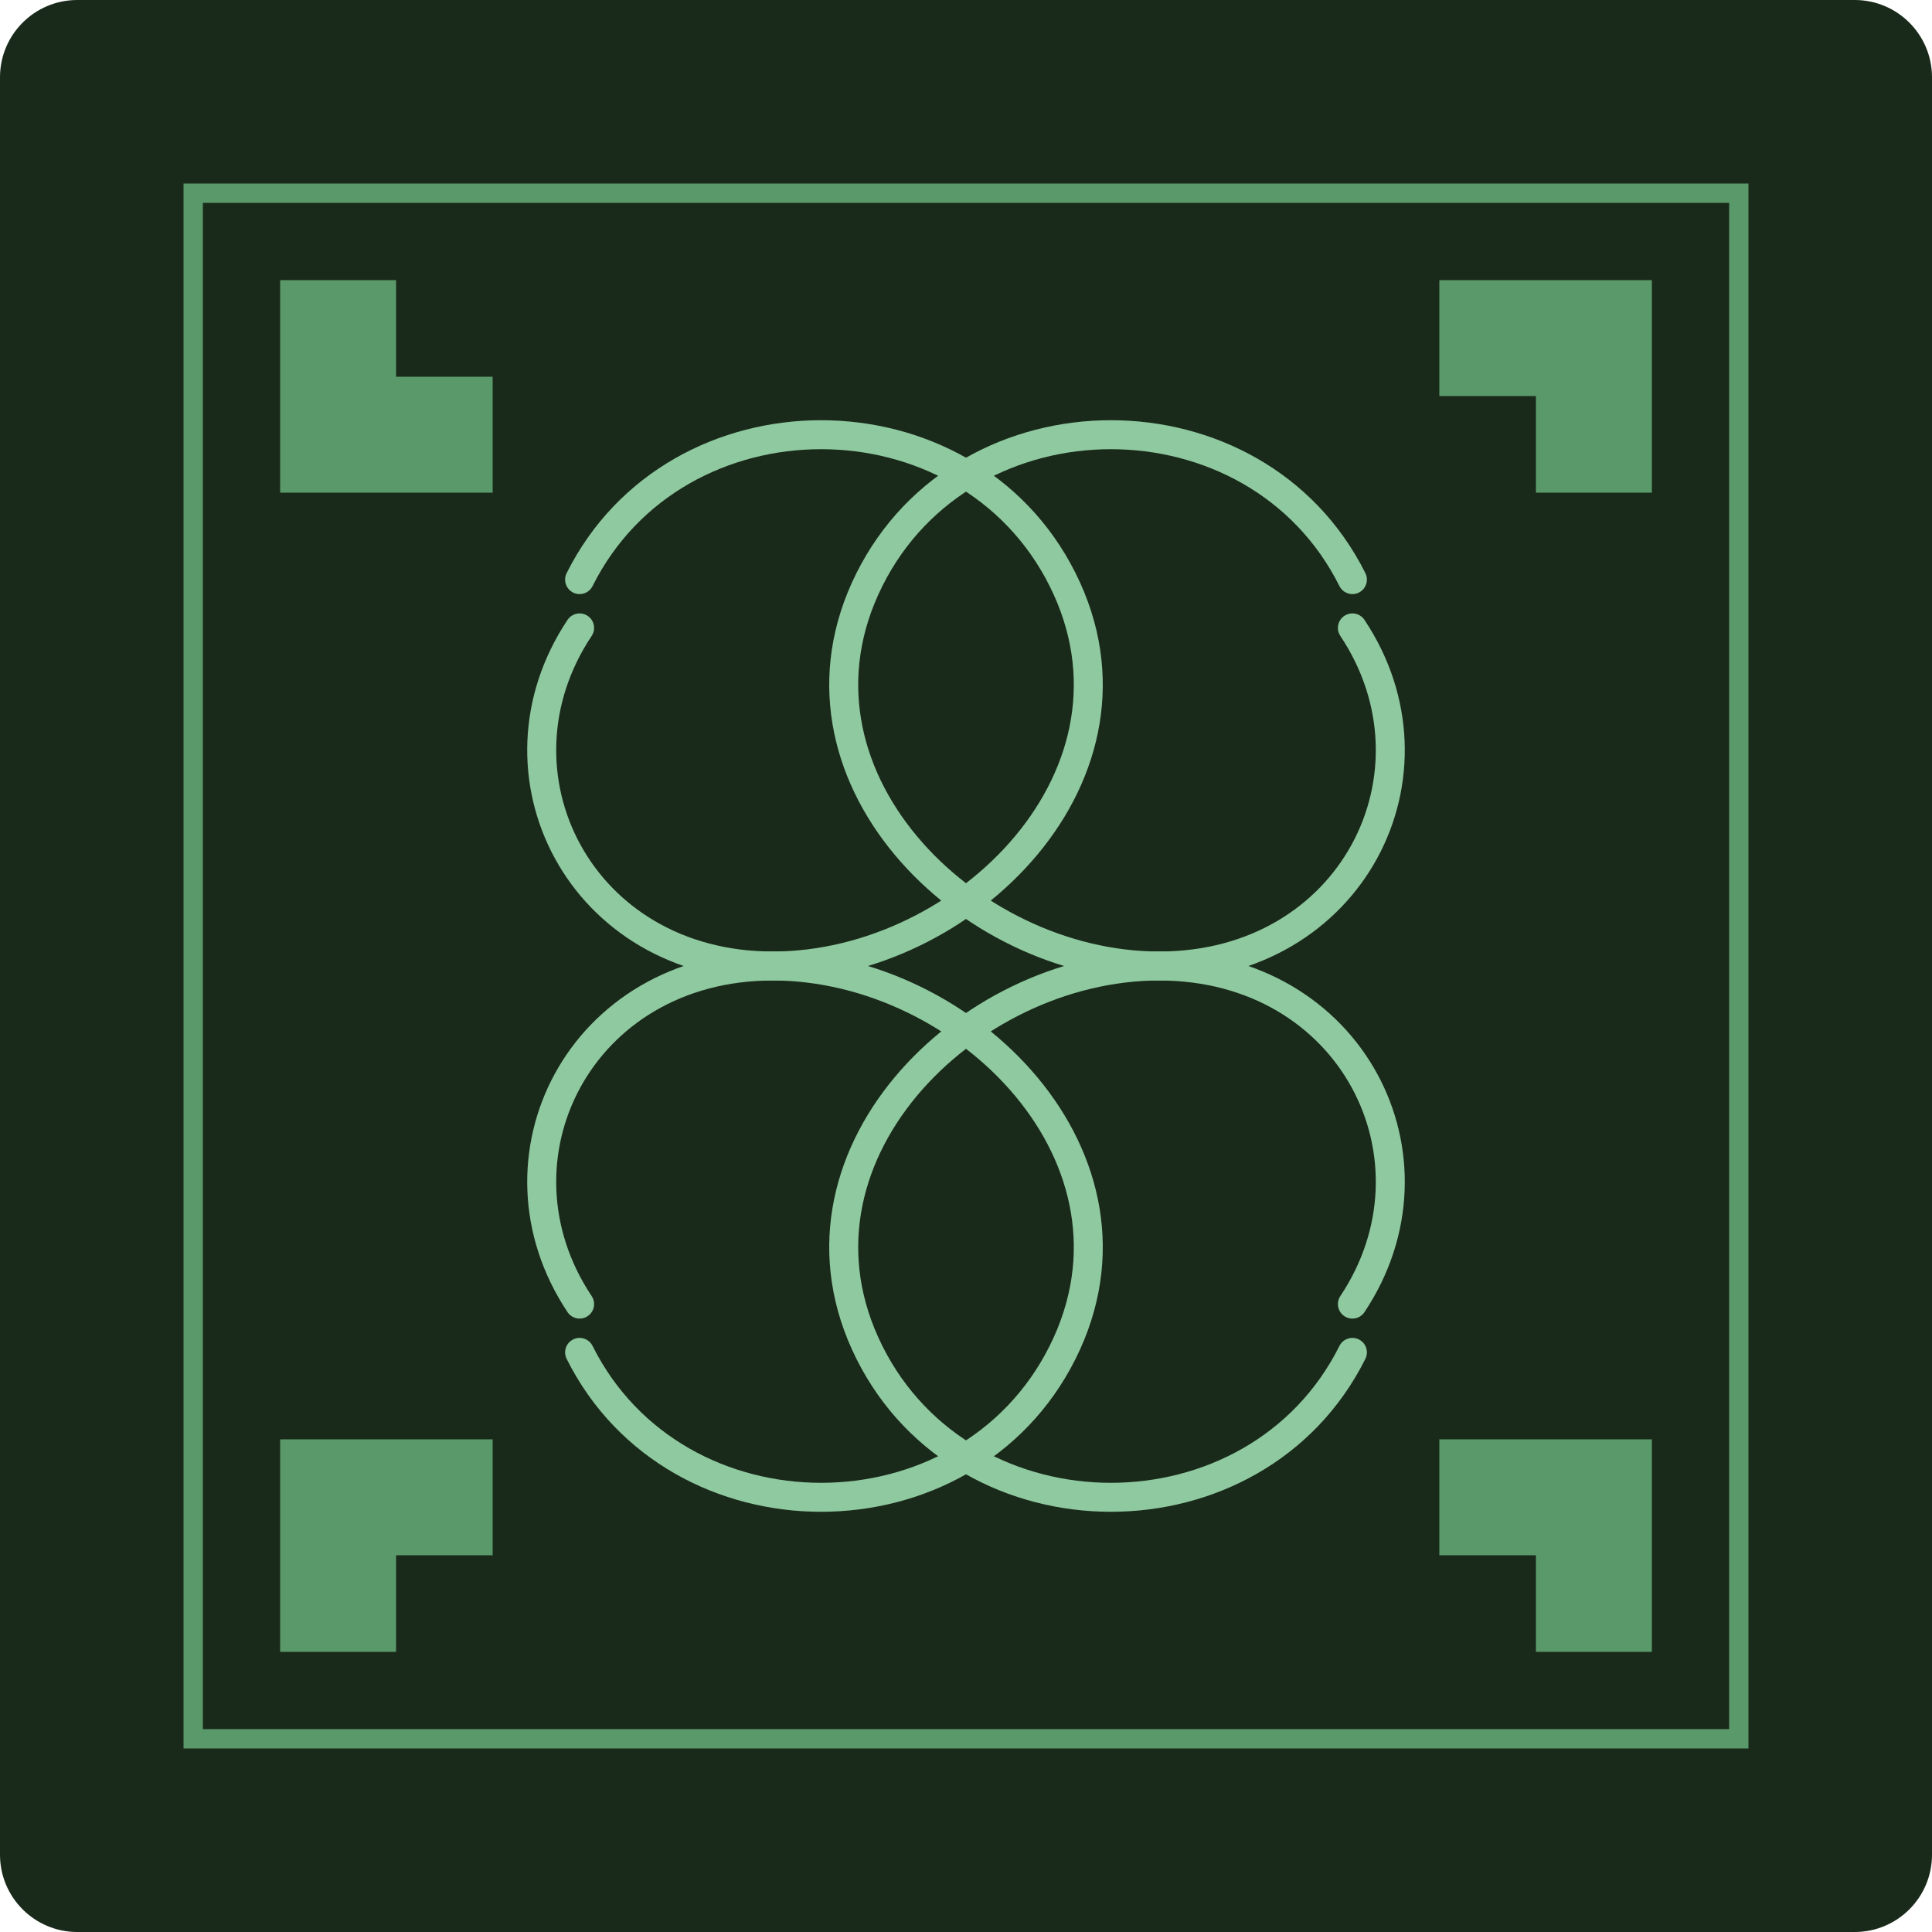
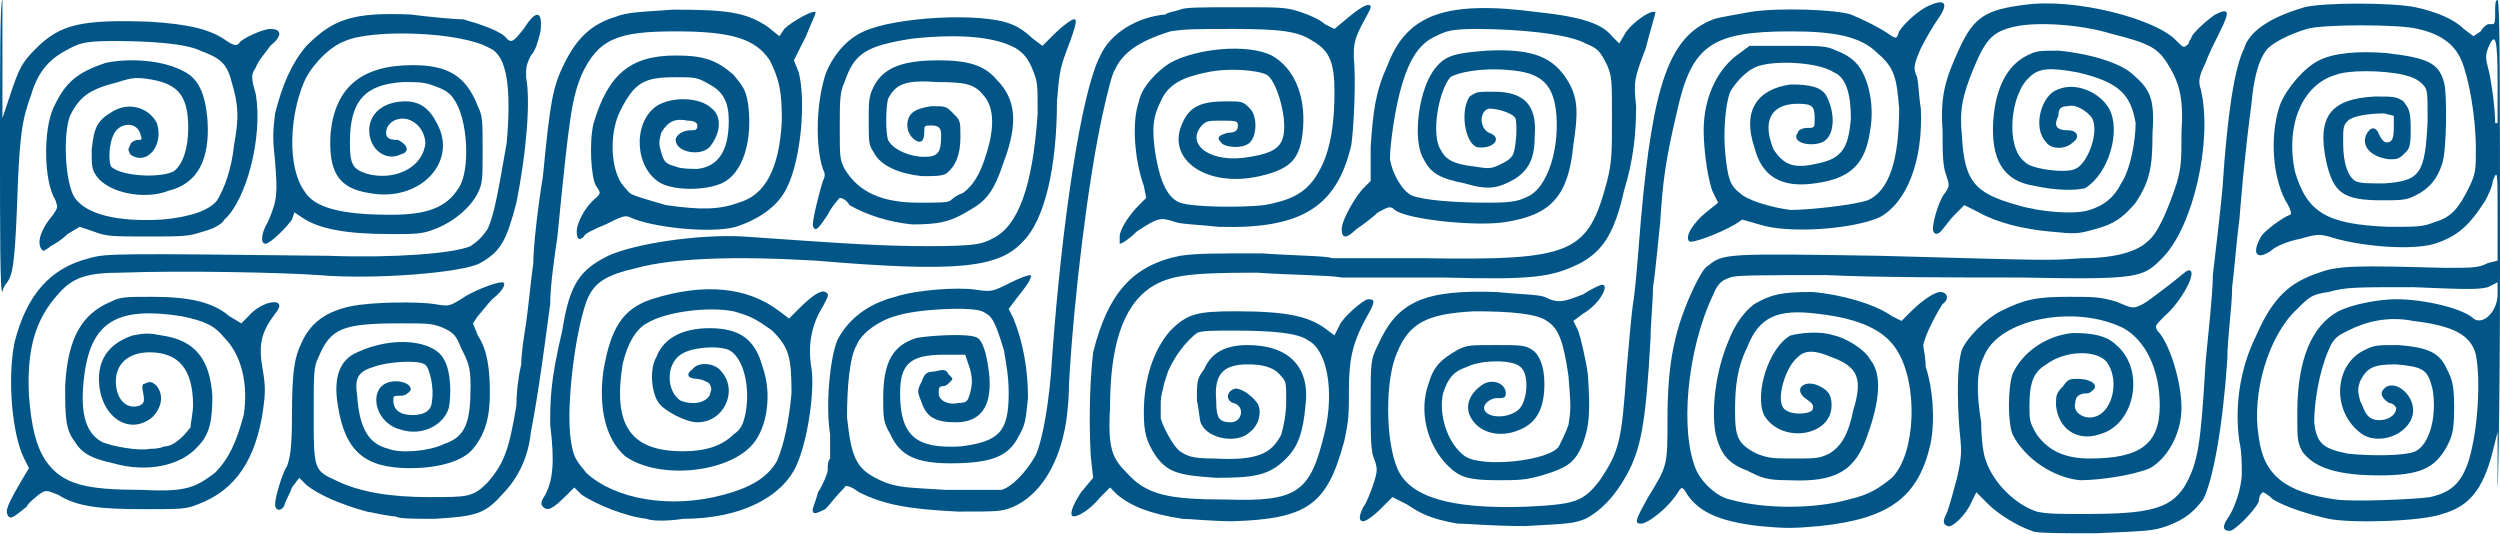
- <svg xmlns="http://www.w3.org/2000/svg" viewBox="0 0 200 200">
-   <rect width="200" height="200" fill="#1a2a1a" rx="8" />
-   <g fill="none" stroke="#8fc9a0" stroke-width="3" stroke-linecap="round">
-     <path d="M 60 60 C 70 40, 100 40, 110 60 C 120 80, 100 100, 80 100 C 60 100, 50 80, 60 65" />
-     <path d="M 140 60 C 130 40, 100 40, 90 60 C 80 80, 100 100, 120 100 C 140 100, 150 80, 140 65" />
-     <path d="M 60 140 C 70 160, 100 160, 110 140 C 120 120, 100 100, 80 100 C 60 100, 50 120, 60 135" />
-     <path d="M 140 140 C 130 160, 100 160, 90 140 C 80 120, 100 100, 120 100 C 140 100, 150 120, 140 135" />
-   </g>
-   <g fill="none" stroke="#5a9a6a" stroke-width="2">
-     <path d="M 20 20 L 180 20 L 180 180 L 20 180 Z" />
-     <path d="M 30 30 L 30 50 L 50 50 L 50 40 L 40 40 L 40 30 Z" fill="#5a9a6a" />
-     <path d="M 170 170 L 170 150 L 150 150 L 150 160 L 160 160 L 160 170 Z" fill="#5a9a6a" />
-     <path d="M 170 30 L 150 30 L 150 40 L 160 40 L 160 50 L 170 50 Z" fill="#5a9a6a" />
-     <path d="M 30 170 L 30 150 L 50 150 L 50 160 L 40 160 L 40 170 Z" fill="#5a9a6a" />
-   </g>
+ <svg xmlns="http://www.w3.org/2000/svg" viewBox="0 0 1036 221" width="1036" height="221">
+   <path data-color-role="line" fill="#015687" stroke="none" d="M842 220 c-6 -2 -14 -7 -18 -11 l-5 -5 -2 4 c-2 5 -8 11 -10 10 -2 -1 -2 -2 0 -6 1 -3 3 -10 4 -14 2 -9 2 -11 1 -20 -1 -13 -1 -27 1 -33 2 -5 10 -13 16 -16 10 -5 15 -6 28 -6 11 0 13 0 20 2 7 3 7 3 11 1 2 -1 7 -5 11 -8 4 -3 7 -6 8 -6 4 0 -3 13 -10 19 -4 4 -4 4 -3 6 5 5 10 21 10 32 0 11 -6 21 -13 25 -7 3 -21 5 -29 5 -11 -1 -23 -9 -28 -19 -2 -5 -2 -19 0 -25 4 -9 14 -16 25 -17 8 0 14 1 18 5 12 10 8 33 -7 37 -9 3 -17 -2 -18 -12 0 -4 0 -5 3 -8 2 -3 3 -3 6 -3 5 0 8 2 7 4 -1 1 -2 2 -3 2 -3 0 -5 1 -5 4 -1 3 2 6 6 6 9 0 13 -15 7 -23 -4 -5 -17 -5 -25 1 -5 3 -7 7 -7 17 0 6 0 7 3 12 5 7 12 10 22 10 21 0 29 -6 29 -22 0 -15 -6 -27 -15 -32 -20 -10 -52 -4 -58 12 -3 6 -3 15 -1 27 0 7 1 14 2 16 3 9 12 18 21 21 4 1 10 1 20 1 26 0 35 -2 41 -11 6 -10 7 -18 9 -52 1 -11 3 -28 3 -36 1 -9 3 -25 4 -36 2 -31 5 -50 9 -58 2 -7 11 -13 25 -17 8 -2 36 -2 46 0 9 2 16 5 20 9 l4 3 3 -2 c1 -2 3 -3 3 -3 1 0 2 0 2 0 1 0 1 -2 1 -5 0 -3 0 -5 1 -5 1 0 1 38 1 111 0 61 -1 101 -1 89 l0 -21 -2 8 c-4 16 -10 23 -21 26 -8 3 -37 4 -47 2 -9 -2 -18 -5 -23 -8 -2 -2 -4 -3 -4 -3 -1 0 -2 2 -2 4 -2 4 -10 12 -12 12 -3 0 -3 -2 -1 -5 3 -4 6 -13 6 -19 0 -3 0 -9 -1 -13 -2 -14 0 -30 7 -44 7 -16 14 -22 26 -26 8 -3 16 -3 52 -2 12 0 14 0 18 -2 l4 -1 0 -19 c0 -18 0 -19 -2 -14 0 2 -2 6 -3 8 -7 11 -12 15 -21 18 -10 3 -32 1 -44 -3 -4 -1 -5 -1 -12 1 -5 1 -10 3 -12 5 -6 4 -8 1 -4 -6 1 -2 9 -8 12 -9 1 0 0 -3 -2 -6 -6 -12 -6 -29 -2 -40 3 -7 10 -15 16 -18 6 -3 16 -4 28 -3 17 2 22 4 24 13 1 5 1 27 -1 33 -2 6 -5 10 -11 13 -4 2 -6 2 -14 2 -16 0 -20 -3 -23 -16 -4 -19 2 -26 20 -27 8 0 9 0 12 2 2 3 3 3 3 12 0 8 -1 8 -3 10 -2 2 -3 2 -6 2 -8 -1 -12 -6 -9 -11 2 -3 4 -2 5 1 1 2 2 3 3 3 2 0 3 -1 3 -6 l0 -5 -4 -1 c-6 0 -13 1 -15 3 -2 2 -2 3 -2 9 0 9 2 14 5 16 2 1 5 1 12 1 15 -1 17 -4 18 -26 0 -12 0 -13 -2 -15 -2 -2 -4 -3 -8 -4 -9 -2 -23 -2 -28 0 -14 4 -21 21 -17 40 5 17 13 22 39 23 12 0 14 0 19 -2 7 -2 10 -6 14 -14 3 -6 3 -8 3 -16 0 -14 -3 -30 -6 -37 -3 -7 -9 -11 -18 -13 -7 -2 -40 -2 -46 0 -7 2 -15 6 -17 9 -3 4 -5 11 -6 22 -3 23 -4 36 -5 48 -1 7 -2 20 -3 28 0 8 -2 21 -2 30 -2 29 -6 50 -10 58 -4 5 -7 8 -15 11 -6 2 -7 2 -30 3 -13 0 -25 0 -26 -1z m165 -14 c9 -2 13 -6 16 -15 4 -13 5 -34 3 -44 -2 -8 -9 -12 -26 -14 -10 -2 -19 0 -27 4 -4 2 -6 3 -8 8 -4 9 -6 22 -6 30 1 9 4 11 14 13 9 1 24 1 28 -1 6 -3 9 -15 7 -26 -2 -8 -4 -9 -15 -10 -9 0 -12 1 -15 7 -1 3 -1 4 0 8 1 2 2 5 3 6 3 4 12 2 12 -3 0 0 -1 -2 -3 -2 -3 -2 -4 -4 -2 -6 4 -4 12 2 12 9 0 9 -13 15 -21 10 -13 -9 -12 -29 1 -35 4 -2 5 -2 14 -2 12 1 17 3 20 10 2 4 3 6 3 16 0 10 -1 12 -3 16 -5 9 -11 12 -28 12 -17 0 -27 -3 -32 -10 -2 -4 -2 -5 -2 -16 0 -22 6 -36 17 -42 6 -3 17 -5 24 -5 12 0 28 4 32 8 4 3 10 -3 10 -10 l0 -5 -4 2 c-4 1 -8 1 -31 0 -24 0 -28 0 -35 2 -7 1 -8 2 -13 7 -12 11 -19 35 -16 53 2 16 11 23 32 26 7 1 32 0 39 -1z m28 -172 c0 -19 -1 -21 -4 -14 -1 3 -1 4 0 8 1 3 3 16 3 23 0 0 0 0 1 0 0 0 0 -8 0 -17z" />
+   <path data-color-role="line" fill="#015687" stroke="none" d="M729 218 c-17 -2 -26 -6 -31 -15 -1 -1 -1 -1 -2 0 -4 7 -13 14 -16 14 -3 0 -2 -2 3 -11 8 -13 8 -13 8 -32 0 -24 3 -38 11 -55 2 -4 4 -8 6 -9 6 -5 8 -5 71 -4 73 2 69 2 84 1 14 0 23 -3 27 -7 4 -3 8 -12 12 -24 2 -7 2 -10 2 -21 1 -15 -1 -21 -6 -29 -4 -6 -7 -8 -23 -12 -13 -4 -31 -5 -40 -3 -9 2 -12 5 -17 17 -5 12 -6 18 -5 28 1 19 5 24 23 29 10 3 24 4 30 2 6 -2 10 -5 13 -11 4 -6 6 -18 6 -25 -2 -12 -7 -17 -24 -21 -11 -2 -16 -2 -20 2 -8 7 -10 29 -2 35 2 3 17 5 21 3 5 -2 10 -15 7 -21 -2 -3 -7 -6 -10 -5 -3 0 -4 1 -4 4 -2 4 -1 6 4 6 4 0 5 3 2 5 -3 3 -9 3 -11 0 -6 -6 -2 -20 5 -22 7 -3 17 1 21 8 5 9 0 27 -10 33 -4 1 -12 1 -21 -1 -13 -2 -18 -11 -17 -27 1 -14 6 -23 14 -27 4 -2 5 -2 13 -2 12 1 26 5 31 10 7 6 9 10 8 24 0 14 -1 20 -7 29 -5 6 -9 9 -17 11 -7 2 -8 2 -18 1 -12 -1 -23 -4 -30 -8 l-6 -3 -4 4 c-2 2 -4 5 -5 6 -2 3 -4 2 -4 0 0 -4 3 -13 5 -15 2 -3 2 -3 0 -9 -1 -4 -1 -9 -1 -17 -1 -14 1 -21 7 -34 6 -13 11 -16 27 -18 21 -3 55 6 63 15 3 3 3 3 5 1 0 -1 1 -2 1 -2 0 -2 7 -8 10 -10 6 -3 6 -1 2 7 -2 4 -5 10 -6 13 -3 6 -3 8 -2 11 5 21 -3 57 -16 70 -8 8 -9 9 -59 8 -24 0 -60 0 -80 -1 -27 0 -38 0 -40 1 -3 1 -5 2 -7 7 -11 23 -14 57 -7 73 3 6 9 11 14 12 14 4 35 4 49 0 9 -2 13 -5 18 -9 10 -10 11 -39 2 -53 -5 -8 -15 -13 -33 -15 -16 -2 -24 1 -29 14 -4 8 -5 16 -5 26 0 11 1 14 9 18 5 2 7 2 16 2 8 0 10 0 14 -2 5 -3 8 -8 10 -18 4 -13 2 -18 -9 -22 -7 -3 -11 -3 -14 0 -5 4 -9 17 -6 21 2 3 10 3 12 1 1 -2 0 -3 -3 -5 -5 -4 0 -8 6 -5 4 2 5 4 5 8 0 13 -21 16 -28 4 -4 -9 2 -28 11 -33 4 -1 12 -2 18 0 5 1 13 6 15 10 5 6 4 17 -1 31 -5 15 -13 20 -33 19 -9 0 -11 -1 -17 -4 -8 -3 -11 -7 -13 -15 -2 -10 0 -26 5 -38 3 -8 7 -13 11 -16 7 -4 11 -5 24 -5 12 1 26 5 33 10 l4 2 4 -4 c5 -5 10 -8 12 -8 3 0 4 3 1 5 -2 3 -7 12 -8 17 0 1 1 5 1 9 3 9 4 22 2 32 -5 22 -17 31 -46 34 -11 1 -14 1 -25 0z" />
+   <path data-color-role="line" fill="#015687" stroke="none" d="M604 217 c-11 -2 -15 -4 -21 -8 l-6 -3 -5 5 c-3 3 -6 5 -7 5 -2 0 -2 -2 0 -6 1 -1 3 -6 4 -9 2 -6 2 -7 0 -12 -1 -4 -1 -9 -1 -22 0 -17 0 -18 3 -24 8 -18 19 -23 49 -22 10 1 17 1 20 2 6 3 8 2 16 -1 3 -2 7 -4 8 -4 3 0 -1 8 -8 12 l-4 3 2 4 c1 3 3 11 4 18 1 15 1 22 -3 31 -3 6 -6 8 -16 11 -7 2 -10 2 -18 2 -12 0 -16 -1 -21 -6 -9 -9 -12 -23 -8 -34 2 -7 5 -10 12 -14 4 -2 5 -2 16 -2 10 0 12 0 15 2 3 2 5 7 5 14 0 10 -3 16 -10 19 -9 4 -18 1 -21 -6 -2 -5 1 -10 6 -13 4 -2 9 0 9 4 0 2 -1 2 -4 2 -2 0 -5 2 -5 4 0 4 9 5 14 1 4 -3 5 -15 1 -18 -3 -3 -16 -3 -22 0 -6 2 -8 5 -10 11 -2 9 2 21 9 26 7 5 35 2 39 -4 1 -2 3 -6 4 -9 1 -7 1 -7 0 -20 -2 -14 -4 -20 -9 -23 -4 -3 -15 -4 -30 -4 -20 1 -27 5 -32 17 -5 11 -5 36 0 48 5 12 22 17 53 16 21 -1 24 -2 31 -11 8 -12 9 -16 11 -45 1 -11 2 -24 3 -30 1 -7 2 -21 3 -33 5 -57 12 -76 30 -83 3 -1 10 -2 15 -3 12 -2 36 -1 42 1 5 2 13 6 17 9 2 1 2 1 3 -2 2 -3 6 -7 11 -10 8 -4 10 -2 5 5 -2 3 -5 8 -7 12 -3 7 -3 8 -2 11 1 1 1 8 2 14 1 22 -6 39 -17 45 -11 5 -38 7 -50 3 l-7 -2 -3 2 c-7 4 -18 8 -19 7 -2 -2 2 -8 7 -12 l5 -4 -2 -4 c-2 -4 -4 -17 -4 -26 0 -14 6 -26 15 -32 l4 -3 16 0 c14 0 16 0 20 2 3 1 6 3 7 4 6 5 9 18 7 29 -2 14 -8 20 -23 22 -14 2 -22 -3 -25 -15 -5 -15 1 -24 15 -26 8 0 13 1 15 5 4 8 3 17 -2 19 -5 2 -13 0 -10 -4 0 -1 2 -2 4 -2 3 0 3 0 3 -4 0 -5 -1 -6 -7 -6 -11 0 -15 7 -10 19 4 6 8 8 17 6 11 -2 14 -6 15 -19 0 -10 -2 -17 -7 -19 -6 -4 -22 -5 -30 -3 -5 1 -10 6 -13 11 -2 5 -3 17 -2 26 1 10 2 13 6 16 3 3 13 6 21 7 8 0 26 -2 32 -4 9 -4 13 -17 13 -38 -1 -13 -2 -17 -9 -23 -7 -7 -18 -9 -36 -9 -33 0 -41 6 -47 33 -5 21 -6 30 -7 46 -1 9 -2 21 -3 27 0 6 -1 15 -1 21 -2 36 -4 46 -10 57 -5 9 -11 15 -17 18 -5 2 -7 2 -25 3 -14 0 -23 -1 -28 -1z" />
+   <path data-color-role="line" fill="#015687" stroke="none" d="M268 215 c-9 -1 -21 -6 -27 -10 l-3 -3 -3 3 c-6 6 -8 7 -10 5 -1 -1 -1 -2 1 -5 3 -6 4 -13 2 -29 0 -10 0 -18 5 -39 3 -19 7 -25 19 -31 11 -5 37 -9 56 -8 43 3 57 4 77 4 20 0 22 -1 26 -3 11 -5 17 -22 19 -52 0 -12 0 -13 -2 -18 -2 -5 -4 -7 -7 -9 -9 -5 -24 -6 -43 -4 -19 3 -24 6 -28 18 -2 4 -2 8 -2 19 0 12 0 13 2 17 6 10 16 14 31 14 8 0 12 0 13 -1 0 0 2 -2 5 -3 4 -3 7 -7 10 -17 3 -10 3 -18 -1 -23 -4 -5 -7 -6 -20 -6 -13 -1 -17 1 -20 7 -1 4 -1 14 0 17 2 4 9 7 15 7 6 0 7 -2 7 -9 0 -3 -1 -4 -4 -4 -3 0 -3 0 -3 3 0 4 -2 5 -5 2 -1 -1 -2 -3 -2 -5 0 -5 3 -7 10 -8 6 0 6 0 9 3 3 3 3 3 3 10 0 7 -2 12 -6 15 -2 1 -5 1 -10 1 -9 -1 -17 -4 -20 -10 -2 -3 -2 -4 -2 -13 0 -8 0 -10 2 -14 4 -8 12 -11 27 -11 12 0 19 2 24 8 8 8 9 18 3 34 -4 12 -7 16 -14 20 -8 5 -13 6 -24 6 -10 -1 -19 -4 -26 -8 -1 -2 -3 -3 -4 -3 0 0 -3 3 -5 7 -4 6 -5 7 -6 5 -1 -1 3 -16 4 -19 1 -2 1 -3 0 -5 -3 -9 -3 -26 1 -39 3 -8 9 -15 16 -18 13 -6 49 -8 61 -3 3 1 7 4 9 6 l4 3 5 -5 c3 -3 7 -6 8 -6 1 0 2 0 -3 13 -3 8 -3 10 -4 21 0 27 -5 49 -14 58 -10 11 -27 13 -86 8 -34 -2 -59 -1 -74 3 -13 3 -18 6 -21 14 -5 14 -9 47 -6 60 1 5 2 6 6 11 12 11 35 15 57 9 11 -3 18 -7 22 -14 3 -7 5 -17 6 -28 0 -15 -1 -19 -8 -26 -7 -5 -9 -6 -16 -8 -10 -2 -28 0 -36 5 -4 2 -8 8 -10 17 -4 25 3 36 25 36 9 0 16 -2 21 -7 3 -2 4 -4 5 -9 2 -11 -1 -23 -7 -26 -5 -2 -16 -1 -20 2 -6 4 -6 15 0 19 5 2 10 1 12 -2 1 -3 1 -3 0 -5 -1 -1 -4 -2 -5 -2 -4 0 -5 -2 -2 -4 2 -3 9 -3 12 1 7 8 1 21 -10 21 -5 0 -14 -5 -16 -8 -3 -4 -4 -14 -1 -19 3 -8 11 -12 22 -12 13 0 19 5 22 16 4 11 2 25 -4 32 -10 12 -39 15 -53 5 -8 -7 -11 -20 -9 -35 3 -18 8 -26 20 -30 22 -7 40 -5 53 5 l4 3 4 -4 c5 -5 9 -8 11 -7 2 1 1 2 -1 6 -5 8 -6 16 -5 24 2 9 -1 31 -6 42 -6 13 -23 22 -47 22 -6 1 -13 1 -15 0z" />
+   <path data-color-role="line" fill="#015687" stroke="none" d="M490 215 c-13 -2 -21 -5 -27 -10 l-3 -3 -4 4 c-4 5 -9 8 -11 8 -2 0 -1 -4 3 -10 l5 -6 -1 -9 c-1 -19 0 -34 1 -43 6 -24 16 -36 36 -40 7 -1 13 -1 34 -1 14 1 27 1 29 2 2 0 19 0 38 0 62 1 68 -2 76 -32 2 -8 2 -12 2 -26 0 -16 0 -17 -2 -22 -3 -6 -4 -7 -9 -9 -7 -4 -28 -6 -45 -6 -11 0 -13 1 -17 3 -7 3 -11 10 -14 20 -3 10 -5 25 -5 31 1 6 5 13 9 15 5 2 18 3 32 3 11 0 13 -1 17 -3 7 -4 12 -18 11 -33 -1 -13 -6 -18 -20 -19 -11 -1 -21 1 -24 3 -5 6 -8 24 -4 30 2 4 5 6 14 7 6 1 7 1 11 -1 2 -1 4 -2 5 -4 1 -2 2 -11 1 -15 -1 -2 -7 -4 -11 -4 -4 1 -4 8 0 10 6 2 2 7 -5 6 -5 -2 -7 -15 -3 -21 3 -2 3 -2 10 -2 12 0 18 5 17 18 0 9 -2 14 -8 18 -7 4 -11 5 -21 2 -10 -2 -14 -4 -17 -10 -5 -8 -2 -30 5 -38 4 -5 8 -6 21 -7 20 -1 28 3 34 13 4 7 4 13 2 26 -2 21 -9 29 -28 32 -12 2 -41 -1 -46 -5 -2 -2 -3 -1 -7 1 -2 2 -6 5 -9 7 -4 4 -6 4 -6 0 0 -4 6 -14 9 -17 l3 -3 0 -14 c1 -15 2 -23 7 -34 8 -21 24 -27 62 -22 19 2 27 5 31 10 l3 3 3 -5 c3 -4 10 -9 12 -8 0 1 -2 7 -4 15 -5 13 -5 14 -4 24 0 11 -1 22 -5 35 -4 18 -9 25 -18 30 -12 6 -20 7 -57 6 -19 0 -38 0 -42 0 -5 -1 -21 -1 -35 -2 -28 0 -36 1 -44 6 -12 8 -17 25 -17 50 -1 17 1 21 7 27 8 9 17 11 41 11 30 1 35 -3 41 -28 4 -17 1 -34 -7 -38 -4 -3 -15 -4 -30 -4 -10 0 -14 0 -16 1 -4 3 -9 9 -12 16 -1 3 -2 6 -2 7 0 0 -1 3 -1 6 0 2 0 5 0 6 0 2 5 12 8 14 3 2 5 3 14 3 18 1 24 -2 28 -10 1 -4 2 -8 2 -14 0 -7 0 -8 -2 -10 -3 -4 -8 -5 -14 -5 -10 0 -14 4 -13 15 0 7 1 9 6 9 5 0 6 -7 1 -8 -3 -1 -3 -5 1 -6 2 0 6 2 9 6 2 3 1 9 -3 12 -5 5 -17 3 -20 -3 -1 -1 -1 -6 -2 -10 0 -8 0 -9 3 -13 3 -7 9 -10 18 -10 17 0 26 9 24 25 -1 11 -3 17 -8 22 -7 7 -13 8 -29 8 -15 -1 -20 -2 -25 -9 -4 -6 -5 -10 -5 -18 0 -14 4 -26 11 -34 7 -7 11 -8 27 -8 21 0 30 2 37 7 l4 3 2 -4 c1 -3 10 -11 12 -11 3 0 3 1 -1 8 -6 11 -7 18 -7 30 0 9 0 12 -2 21 -7 26 -15 32 -46 33 -9 0 -18 -1 -21 -1z" />
+   <path data-color-role="line" fill="#015687" stroke="none" d="M3 213 c-1 -2 2 -7 6 -14 l3 -5 -2 -4 c-5 -10 -7 -33 -4 -48 5 -20 15 -31 31 -35 7 -2 11 -2 99 -1 28 1 52 -1 59 -4 3 -2 5 -4 7 -7 3 -6 5 -19 8 -36 2 -23 0 -36 -7 -39 -12 -7 -49 -8 -60 -3 -6 2 -14 10 -17 17 -6 14 -7 35 0 45 4 7 15 10 36 10 15 0 23 -3 28 -11 5 -7 4 -29 -2 -37 -1 -2 -4 -4 -7 -5 -5 -2 -7 -2 -14 -2 -16 1 -22 8 -22 25 0 9 1 11 7 13 11 3 22 -2 24 -11 1 -3 -1 -8 -4 -10 -5 -4 -12 -1 -12 4 0 2 1 3 5 3 4 2 5 5 1 6 -6 3 -13 -2 -13 -10 0 -7 6 -12 15 -12 6 0 10 3 13 9 9 16 -7 33 -28 29 -13 -2 -17 -9 -16 -25 2 -19 13 -28 34 -28 14 0 22 4 27 17 2 4 2 6 2 18 0 12 0 14 -2 18 -3 6 -10 12 -18 15 -5 2 -8 2 -18 2 -18 0 -30 -2 -37 -7 l-3 -2 -1 3 c-2 3 -9 10 -11 10 -2 0 -2 -4 1 -9 4 -9 4 -12 3 -25 -1 -9 -1 -12 0 -20 3 -12 7 -21 13 -28 11 -11 19 -14 43 -13 8 1 18 2 22 2 7 2 16 5 18 8 2 2 3 1 7 -4 5 -8 8 -8 7 1 -1 4 -2 8 -4 10 -2 4 -2 5 -2 9 2 10 0 32 -4 52 -4 15 -6 20 -15 25 -7 4 -44 7 -67 5 -13 -1 -56 -2 -82 -1 -14 0 -20 2 -26 9 -9 10 -13 22 -12 42 1 13 3 21 7 27 7 10 17 12 40 12 18 1 22 -1 30 -7 6 -6 9 -13 12 -24 2 -13 -1 -25 -8 -32 -4 -5 -8 -7 -18 -9 -26 -4 -37 2 -40 24 -2 15 0 24 7 28 4 2 16 4 20 3 1 0 4 0 6 -1 4 0 8 -4 11 -8 0 -2 1 -6 1 -9 0 -15 -6 -22 -18 -22 -9 0 -14 5 -14 12 0 8 5 12 10 10 2 -1 2 -2 1 -7 0 -1 0 -2 1 -2 2 -1 3 -1 5 1 3 4 2 9 -2 13 -10 8 -22 -1 -22 -16 0 -9 5 -15 14 -18 5 -1 7 -1 12 0 14 2 20 10 21 25 0 10 -1 16 -6 21 -7 8 -21 11 -35 7 -9 -2 -13 -4 -16 -9 -4 -5 -4 -11 -4 -23 1 -20 7 -30 19 -35 4 -2 6 -2 17 -2 15 0 25 2 32 8 l5 3 3 -3 c6 -7 17 -8 11 -1 -6 8 -7 13 -5 24 1 6 1 9 0 16 -3 20 -11 33 -27 39 -5 2 -7 2 -22 2 -19 0 -28 -1 -36 -6 -5 -2 -5 -2 -8 0 -1 1 -4 3 -5 5 -5 4 -7 6 -8 3z" />
+   <path data-color-role="line" fill="#015687" stroke="none" d="M164 214 c-2 0 -7 -1 -12 -2 -11 -3 -20 -7 -25 -11 l-3 -3 -3 4 c-1 3 -3 6 -3 7 -1 3 -4 3 -4 0 0 -3 3 -13 5 -16 1 -3 2 -6 2 -21 0 -18 1 -24 4 -30 4 -9 11 -13 20 -15 9 -2 29 -2 35 -1 6 1 6 1 11 -2 4 -3 14 -7 17 -7 2 0 1 3 -4 7 -2 2 -5 6 -6 7 l-2 3 2 5 c4 6 5 14 5 24 0 10 -2 17 -7 23 -4 5 -14 8 -26 8 -19 0 -27 -7 -30 -26 -2 -12 1 -19 8 -22 15 -7 32 -5 36 3 3 5 3 15 2 20 -2 7 -11 12 -20 9 -12 -3 -14 -20 -2 -20 4 0 7 2 6 4 -1 1 -2 2 -4 2 -3 0 -3 0 -3 2 0 4 3 6 8 6 5 0 8 -2 8 -6 1 -5 -1 -14 -3 -15 -3 -2 -16 -1 -21 1 -7 2 -8 5 -7 12 1 14 5 20 13 22 5 2 17 1 23 -2 9 -3 11 -9 11 -24 0 -8 -1 -10 -4 -16 -2 -5 -3 -6 -7 -8 -5 -2 -6 -2 -18 -2 -24 0 -29 2 -34 14 -2 4 -2 6 -2 24 0 22 0 23 9 27 10 5 23 7 39 7 16 0 18 0 24 -6 7 -8 9 -14 12 -32 0 -6 1 -13 2 -17 0 -4 1 -11 2 -17 1 -7 2 -18 3 -25 0 -7 2 -24 4 -36 3 -31 4 -37 9 -47 5 -10 11 -16 21 -19 5 -2 10 -2 24 -3 22 0 30 1 39 7 l5 4 2 -3 c3 -3 12 -8 13 -7 0 1 -2 5 -4 10 l-5 10 2 5 c3 12 1 36 -5 48 -4 8 -12 13 -21 16 -11 3 -36 0 -44 -4 -2 -1 -4 0 -10 3 -5 2 -9 4 -9 5 -2 2 -3 1 -3 -2 0 -4 4 -11 8 -14 2 -2 2 -2 0 -5 -2 -3 -3 -18 -1 -26 6 -20 15 -28 34 -28 12 0 17 2 24 8 4 5 5 6 6 12 2 15 -2 29 -11 33 -7 3 -19 3 -25 0 -11 -6 -12 -25 -2 -32 6 -4 18 -4 23 1 4 3 4 10 -1 16 -4 4 -14 2 -14 -3 0 -2 3 -4 6 -4 2 0 3 0 3 -2 0 -1 -1 -2 -4 -2 -5 -1 -8 0 -11 5 -1 4 -1 5 0 8 1 4 2 5 6 6 2 1 7 1 9 1 9 -1 13 -8 13 -20 0 -7 -2 -12 -8 -15 -5 -3 -6 -3 -14 -3 -13 0 -17 2 -23 14 -4 8 -4 20 -1 27 1 3 4 6 5 7 1 1 8 3 15 5 14 2 22 2 30 -1 11 -3 17 -14 18 -34 0 -12 -1 -17 -5 -25 -6 -9 -16 -12 -39 -12 -24 0 -32 3 -39 18 -4 10 -5 16 -10 67 -1 7 -3 20 -3 28 -2 15 -5 38 -8 53 -1 10 -5 19 -12 26 -7 8 -11 9 -28 10 -8 0 -15 0 -16 -1z" />
+   <path data-color-role="line" fill="#015687" stroke="none" d="M337 212 c-1 0 1 -4 2 -8 2 -3 4 -8 4 -9 0 -2 0 -4 1 -5 0 -1 0 -5 0 -10 -2 -12 0 -32 3 -39 4 -8 12 -15 24 -18 9 -3 26 -4 33 -3 7 1 7 1 15 -3 4 -2 7 -3 8 -3 1 1 -2 5 -6 10 l-3 4 2 4 c4 10 6 21 6 33 -1 9 -1 11 -4 16 -4 8 -11 11 -28 11 -14 0 -21 -3 -25 -12 -3 -5 -3 -7 -3 -15 0 -15 4 -22 14 -25 6 -1 22 -2 25 0 2 1 4 6 5 16 1 13 -4 19 -14 19 -8 0 -12 -2 -14 -8 -2 -5 -2 -5 0 -9 1 -3 2 -4 5 -4 4 -1 5 -1 6 1 2 2 2 2 1 3 -1 1 -2 2 -3 2 -2 0 -2 1 -2 3 0 3 4 5 8 4 4 0 4 -1 5 -4 1 -4 1 -6 0 -10 l-2 -6 -9 0 c-14 0 -18 4 -18 16 0 18 7 23 25 22 16 -2 20 -6 20 -22 0 -7 -1 -12 -2 -18 -4 -13 -5 -14 -9 -16 -5 -2 -27 -1 -36 2 -7 2 -14 7 -16 12 -3 5 -4 18 -4 30 2 18 4 22 16 27 6 2 8 2 25 3 11 0 21 0 23 0 4 -1 10 -7 14 -14 3 -6 6 -23 7 -41 4 -55 12 -110 20 -125 4 -9 15 -16 27 -17 1 -1 3 -1 6 -2 2 -1 9 -1 24 -1 18 0 20 0 26 2 3 1 8 3 10 5 l4 2 6 -5 c6 -5 9 -6 9 -4 0 1 -2 4 -4 8 -3 6 -3 8 -3 13 1 9 0 29 -1 36 -6 26 -21 35 -55 34 -9 -1 -15 -1 -18 -2 -6 -2 -7 -2 -16 4 -3 3 -6 5 -7 5 0 0 0 -1 0 -3 0 -3 4 -9 8 -13 l3 -3 -1 -5 c-4 -11 -5 -27 -2 -35 1 -6 8 -13 13 -16 11 -6 32 -8 42 -3 9 5 14 16 13 30 -1 13 -5 17 -18 20 -22 5 -39 -7 -32 -22 3 -7 8 -9 18 -9 7 0 7 0 10 3 3 3 3 11 0 14 -3 3 -11 2 -12 0 -2 -2 -1 -3 3 -4 3 0 4 -1 4 -3 0 -2 -1 -2 -7 -2 -5 0 -6 0 -8 2 -7 8 4 16 20 13 12 -2 15 -5 14 -16 -1 -8 -4 -16 -7 -18 -4 -2 -16 -3 -25 -1 -10 2 -16 5 -19 12 -3 6 -4 11 -2 23 2 11 5 17 10 19 6 2 26 2 35 1 11 -2 16 -5 20 -10 6 -8 9 -19 9 -37 0 -12 -2 -17 -9 -21 -6 -4 -13 -5 -33 -5 -15 0 -20 0 -26 1 -13 4 -20 9 -23 16 -1 1 -3 9 -5 18 -6 27 -12 76 -14 112 0 7 -1 16 -2 20 -3 14 -10 26 -21 31 -5 2 -6 2 -23 2 -21 -1 -31 -3 -41 -8 -4 -3 -6 -3 -6 -2 -4 4 -6 7 -8 9 -4 2 -5 2 -5 1z" />
+   <path data-color-role="line" fill="#015687" stroke="none" d="M0 61 c0 -33 0 -61 1 -61 0 0 0 11 0 24 l0 25 3 -9 c4 -12 5 -14 11 -20 10 -10 19 -12 47 -11 16 1 25 3 32 8 3 2 4 2 5 1 1 -2 10 -6 13 -6 5 0 5 3 0 7 -2 3 -5 6 -6 9 -2 3 -2 4 0 11 3 18 -4 44 -13 52 -1 2 -5 4 -9 5 -6 2 -8 2 -23 2 -14 0 -17 0 -22 -2 l-6 -2 -5 3 c-2 2 -5 4 -7 5 -1 1 -3 2 -3 2 -3 -2 -2 -8 4 -15 2 -3 2 -3 1 -6 -5 -8 -5 -29 -1 -38 5 -11 10 -15 22 -19 10 -2 23 -1 31 3 7 3 10 9 11 21 1 16 -4 26 -16 29 -10 4 -25 1 -30 -6 -2 -3 -2 -4 -2 -11 1 -9 2 -12 9 -16 7 -4 15 -1 18 5 3 9 -4 18 -11 13 -1 -2 -1 -2 0 -4 0 -1 2 -2 3 -2 2 0 2 0 1 -3 -2 -5 -9 -4 -11 1 -2 4 -2 11 -1 13 4 4 20 5 26 2 4 -3 6 -10 6 -18 0 -13 -4 -18 -15 -20 -6 -1 -8 -1 -14 1 -12 3 -16 6 -20 14 -3 8 -2 28 2 34 5 7 18 10 36 9 12 -1 20 -4 23 -8 3 -5 6 -13 7 -23 2 -11 2 -16 -1 -26 -2 -8 -5 -10 -13 -13 -6 -3 -21 -4 -36 -4 -12 0 -14 1 -18 3 -8 4 -13 9 -16 19 -4 11 -5 17 -6 48 -1 24 -2 27 -4 30 -1 1 -2 3 -2 4 -1 1 -1 -26 -1 -60z" />
</svg>
